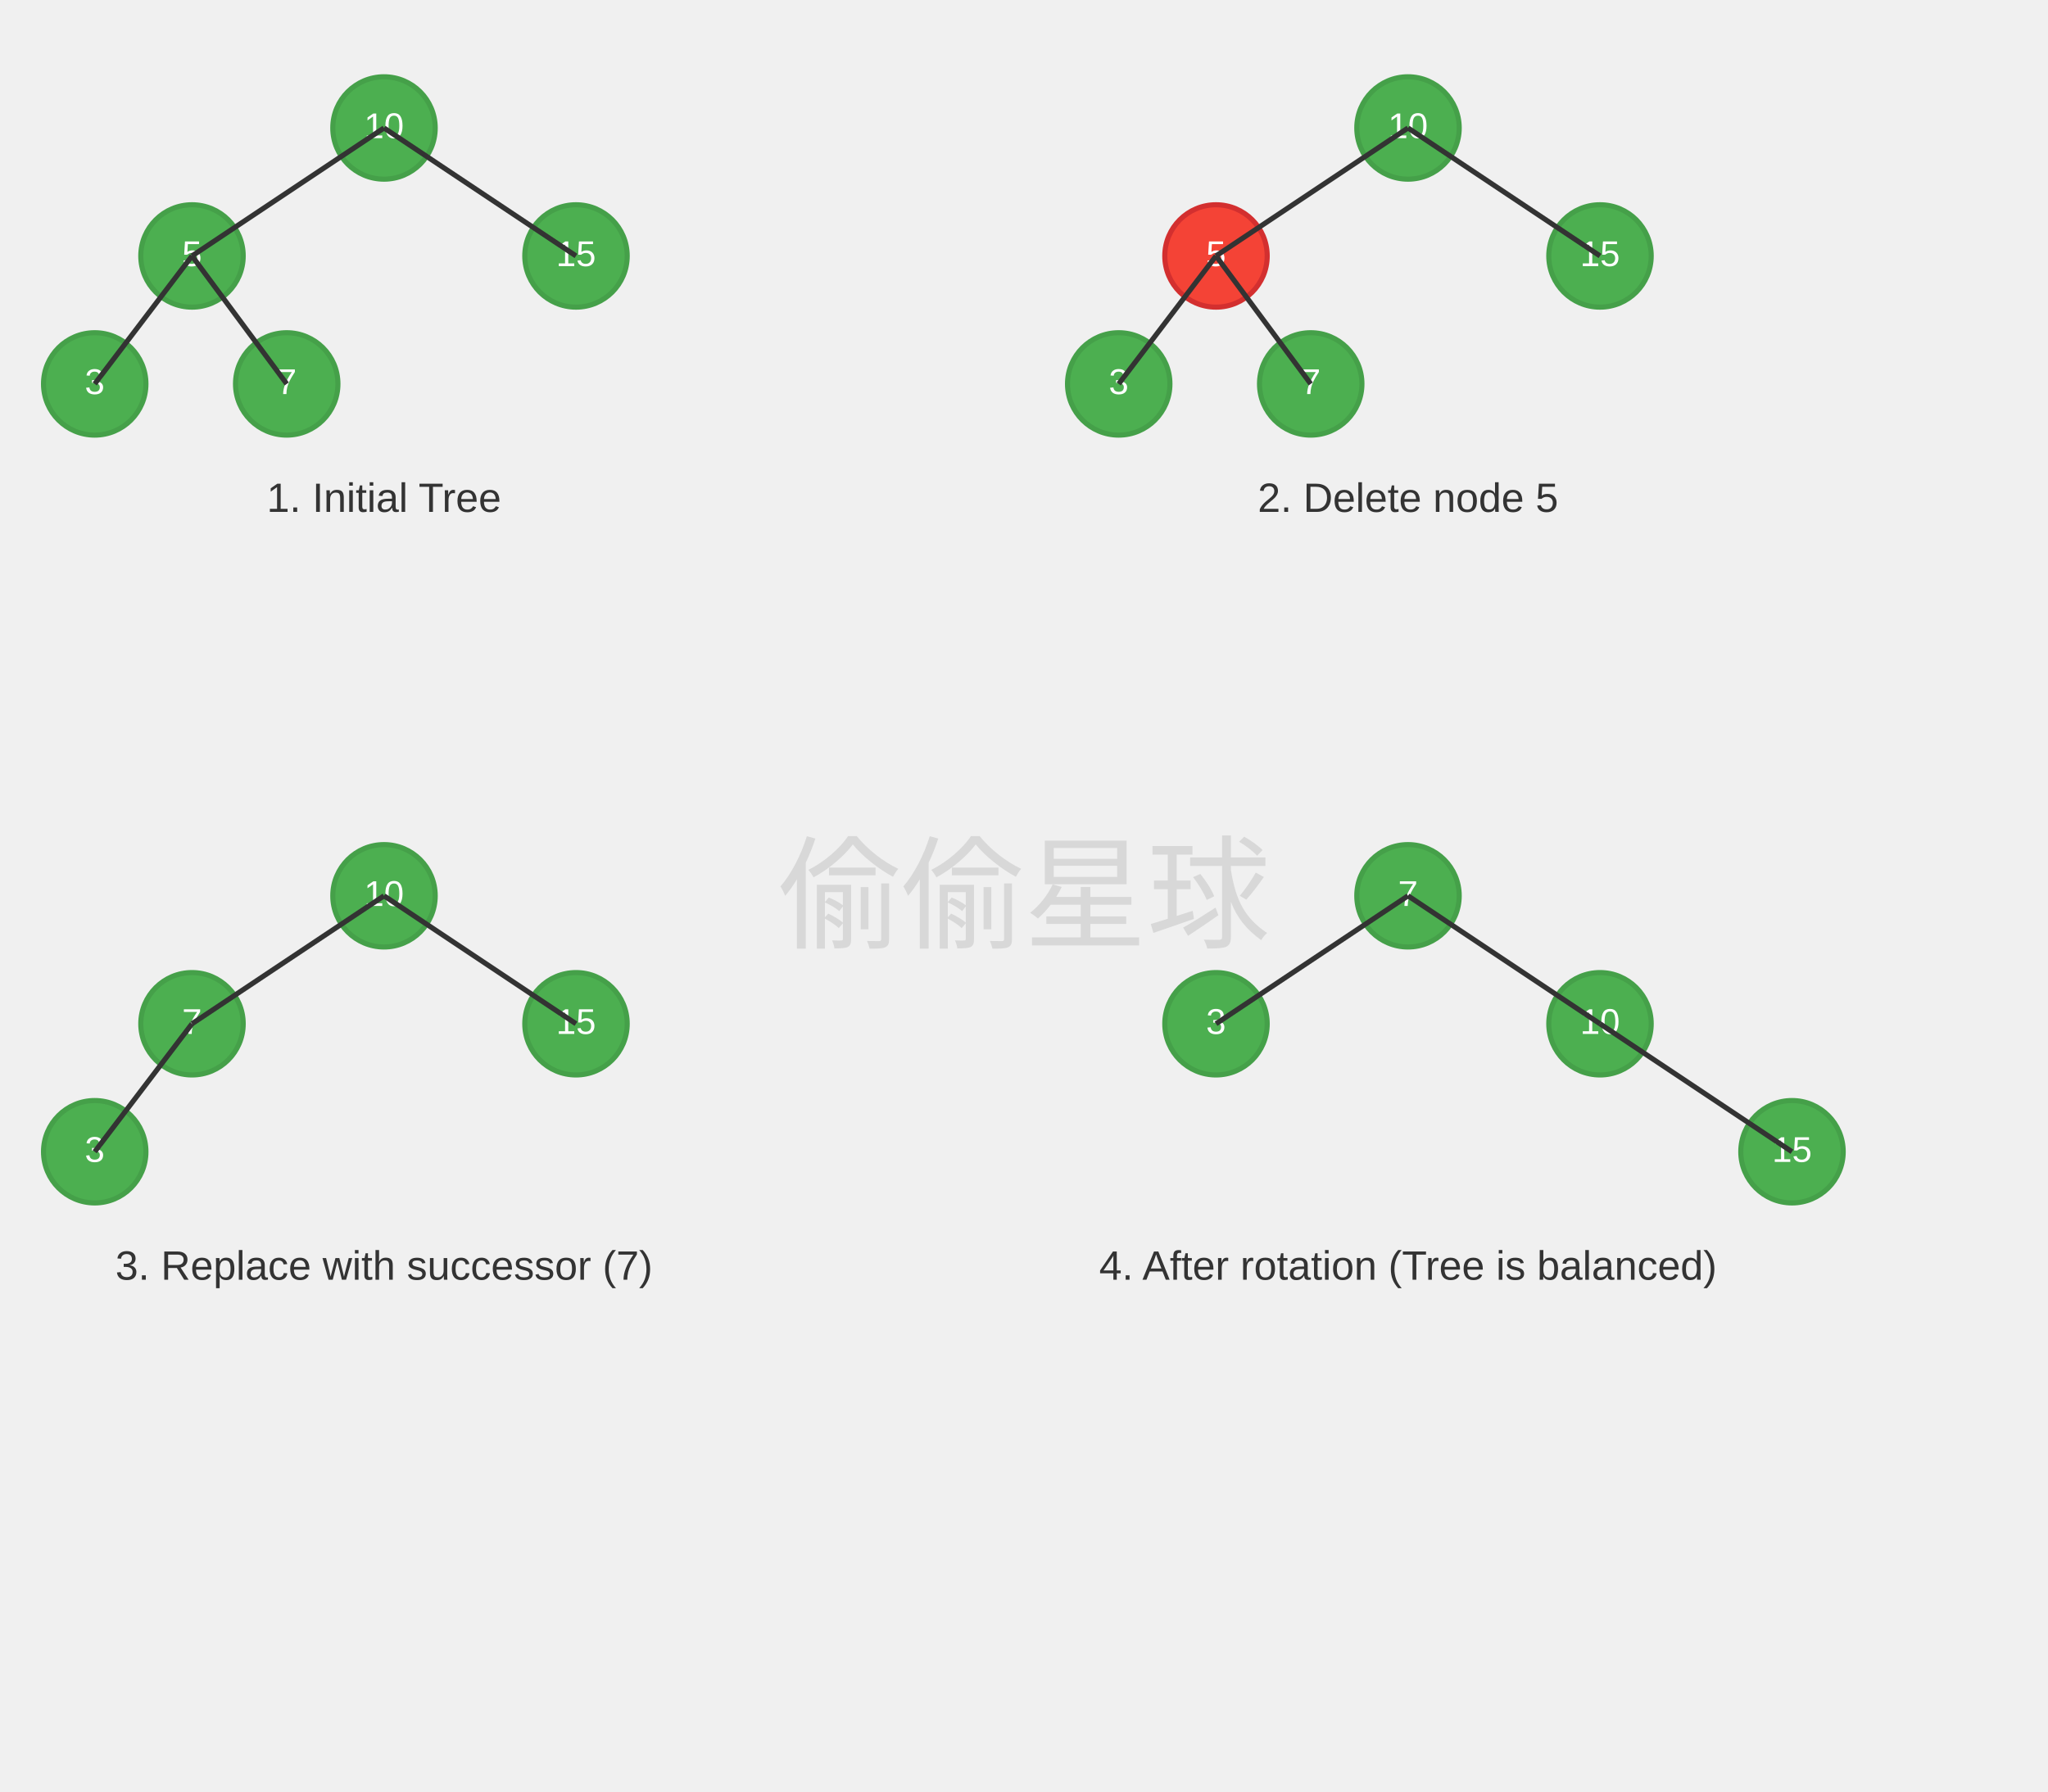
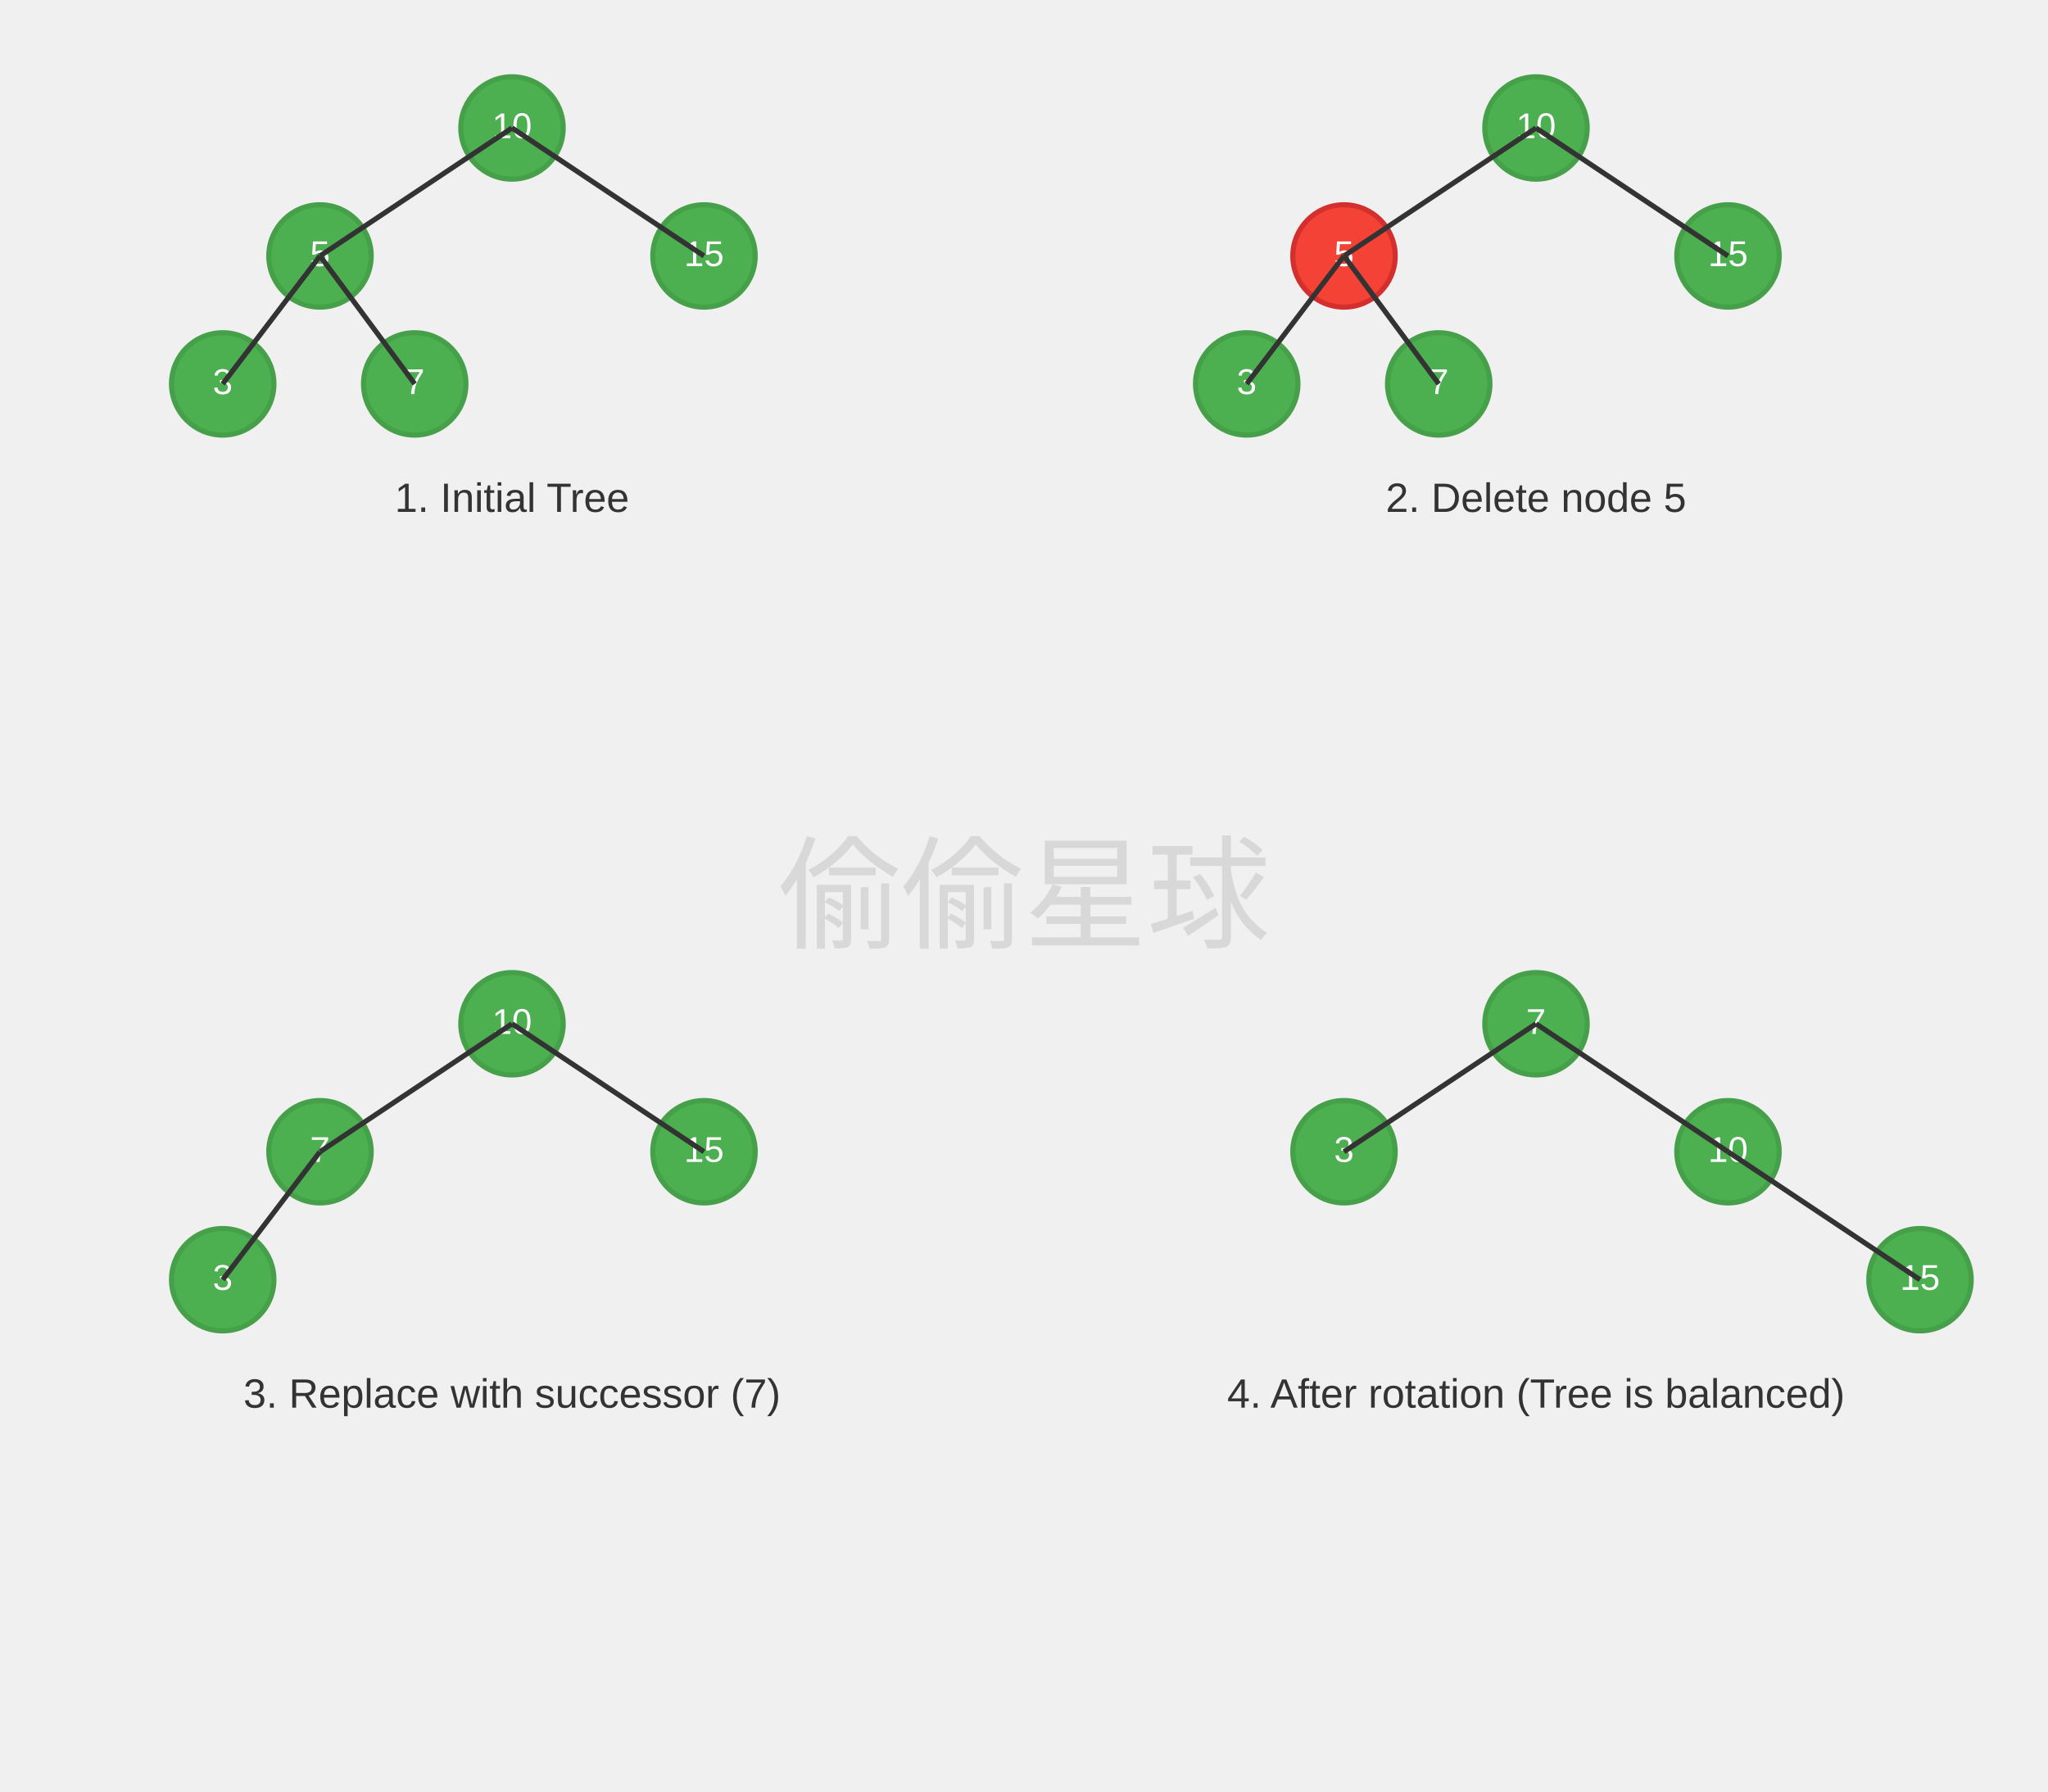
<svg xmlns="http://www.w3.org/2000/svg" viewBox="0 0 800 700">
  <defs>
    <style>
      .node { fill: #4CAF50; stroke: #45a049; stroke-width: 2; }
      .delete-node { fill: #F44336; stroke: #D32F2F; stroke-width: 2; }
      .link { stroke: #333; stroke-width: 2; }
      .label { font-family: Arial, sans-serif; font-size: 14px; fill: #fff; text-anchor: middle; dominant-baseline: middle; }
      .step-label { font-family: Arial, sans-serif; font-size: 16px; fill: #333; text-anchor: middle; }
      .watermark { font-family: 'Arial', sans-serif; font-size: 48px; fill: rgba(0,0,0,0.1); }
    </style>
  </defs>
  <g transform="translate(0,0)">
-     <circle class="node" cx="150" cy="50" r="20" />
-     <text class="label" x="150" y="50">10</text>
-     <circle class="node" cx="75" cy="100" r="20" />
-     <text class="label" x="75" y="100">5</text>
-     <circle class="node" cx="225" cy="100" r="20" />
-     <text class="label" x="225" y="100">15</text>
-     <circle class="node" cx="37" cy="150" r="20" />
-     <text class="label" x="37" y="150">3</text>
-     <circle class="node" cx="112" cy="150" r="20" />
-     <text class="label" x="112" y="150">7</text>
-     <line class="link" x1="150" y1="50" x2="75" y2="100" />
-     <line class="link" x1="150" y1="50" x2="225" y2="100" />
-     <line class="link" x1="75" y1="100" x2="37" y2="150" />
-     <line class="link" x1="75" y1="100" x2="112" y2="150" />
-     <text class="step-label" x="150" y="200">1. Initial Tree</text>
+     <circle class="node" cx="200" cy="50" r="20" />
+     <text class="label" x="200" y="50">10</text>
+     <circle class="node" cx="125" cy="100" r="20" />
+     <text class="label" x="125" y="100">5</text>
+     <circle class="node" cx="275" cy="100" r="20" />
+     <text class="label" x="275" y="100">15</text>
+     <circle class="node" cx="87" cy="150" r="20" />
+     <text class="label" x="87" y="150">3</text>
+     <circle class="node" cx="162" cy="150" r="20" />
+     <text class="label" x="162" y="150">7</text>
+     <line class="link" x1="200" y1="50" x2="125" y2="100" />
+     <line class="link" x1="200" y1="50" x2="275" y2="100" />
+     <line class="link" x1="125" y1="100" x2="87" y2="150" />
+     <line class="link" x1="125" y1="100" x2="162" y2="150" />
+     <text class="step-label" x="200" y="200">1. Initial Tree</text>
  </g>
  <g transform="translate(400,0)">
-     <circle class="node" cx="150" cy="50" r="20" />
-     <text class="label" x="150" y="50">10</text>
-     <circle class="delete-node" cx="75" cy="100" r="20" />
-     <text class="label" x="75" y="100">5</text>
-     <circle class="node" cx="225" cy="100" r="20" />
-     <text class="label" x="225" y="100">15</text>
-     <circle class="node" cx="37" cy="150" r="20" />
-     <text class="label" x="37" y="150">3</text>
-     <circle class="node" cx="112" cy="150" r="20" />
-     <text class="label" x="112" y="150">7</text>
-     <line class="link" x1="150" y1="50" x2="75" y2="100" />
-     <line class="link" x1="150" y1="50" x2="225" y2="100" />
-     <line class="link" x1="75" y1="100" x2="37" y2="150" />
-     <line class="link" x1="75" y1="100" x2="112" y2="150" />
-     <text class="step-label" x="150" y="200">2. Delete node 5</text>
+     <circle class="node" cx="200" cy="50" r="20" />
+     <text class="label" x="200" y="50">10</text>
+     <circle class="delete-node" cx="125" cy="100" r="20" />
+     <text class="label" x="125" y="100">5</text>
+     <circle class="node" cx="275" cy="100" r="20" />
+     <text class="label" x="275" y="100">15</text>
+     <circle class="node" cx="87" cy="150" r="20" />
+     <text class="label" x="87" y="150">3</text>
+     <circle class="node" cx="162" cy="150" r="20" />
+     <text class="label" x="162" y="150">7</text>
+     <line class="link" x1="200" y1="50" x2="125" y2="100" />
+     <line class="link" x1="200" y1="50" x2="275" y2="100" />
+     <line class="link" x1="125" y1="100" x2="87" y2="150" />
+     <line class="link" x1="125" y1="100" x2="162" y2="150" />
+     <text class="step-label" x="200" y="200">2. Delete node 5</text>
  </g>
-   <g transform="translate(0,300)">
-     <circle class="node" cx="150" cy="50" r="20" />
-     <text class="label" x="150" y="50">10</text>
-     <circle class="node" cx="75" cy="100" r="20" />
-     <text class="label" x="75" y="100">7</text>
-     <circle class="node" cx="225" cy="100" r="20" />
-     <text class="label" x="225" y="100">15</text>
-     <circle class="node" cx="37" cy="150" r="20" />
-     <text class="label" x="37" y="150">3</text>
-     <line class="link" x1="150" y1="50" x2="75" y2="100" />
-     <line class="link" x1="150" y1="50" x2="225" y2="100" />
-     <line class="link" x1="75" y1="100" x2="37" y2="150" />
-     <text class="step-label" x="150" y="200">3. Replace with successor (7)</text>
+   <g transform="translate(0,350)">
+     <circle class="node" cx="200" cy="50" r="20" />
+     <text class="label" x="200" y="50">10</text>
+     <circle class="node" cx="125" cy="100" r="20" />
+     <text class="label" x="125" y="100">7</text>
+     <circle class="node" cx="275" cy="100" r="20" />
+     <text class="label" x="275" y="100">15</text>
+     <circle class="node" cx="87" cy="150" r="20" />
+     <text class="label" x="87" y="150">3</text>
+     <line class="link" x1="200" y1="50" x2="125" y2="100" />
+     <line class="link" x1="200" y1="50" x2="275" y2="100" />
+     <line class="link" x1="125" y1="100" x2="87" y2="150" />
+     <text class="step-label" x="200" y="200">3. Replace with successor (7)</text>
  </g>
-   <g transform="translate(400,300)">
-     <circle class="node" cx="150" cy="50" r="20" />
-     <text class="label" x="150" y="50">7</text>
-     <circle class="node" cx="75" cy="100" r="20" />
-     <text class="label" x="75" y="100">3</text>
-     <circle class="node" cx="225" cy="100" r="20" />
-     <text class="label" x="225" y="100">10</text>
-     <circle class="node" cx="300" cy="150" r="20" />
-     <text class="label" x="300" y="150">15</text>
-     <line class="link" x1="150" y1="50" x2="75" y2="100" />
-     <line class="link" x1="150" y1="50" x2="225" y2="100" />
-     <line class="link" x1="225" y1="100" x2="300" y2="150" />
-     <text class="step-label" x="150" y="200">4. After rotation (Tree is balanced)</text>
+   <g transform="translate(400,350)">
+     <circle class="node" cx="200" cy="50" r="20" />
+     <text class="label" x="200" y="50">7</text>
+     <circle class="node" cx="125" cy="100" r="20" />
+     <text class="label" x="125" y="100">3</text>
+     <circle class="node" cx="275" cy="100" r="20" />
+     <text class="label" x="275" y="100">10</text>
+     <circle class="node" cx="350" cy="150" r="20" />
+     <text class="label" x="350" y="150">15</text>
+     <line class="link" x1="200" y1="50" x2="125" y2="100" />
+     <line class="link" x1="200" y1="50" x2="275" y2="100" />
+     <line class="link" x1="275" y1="100" x2="350" y2="150" />
+     <text class="step-label" x="200" y="200">4. After rotation (Tree is balanced)</text>
  </g>
  <text class="watermark" x="400" y="350" text-anchor="middle" dominant-baseline="middle">偷偷星球</text>
</svg>
